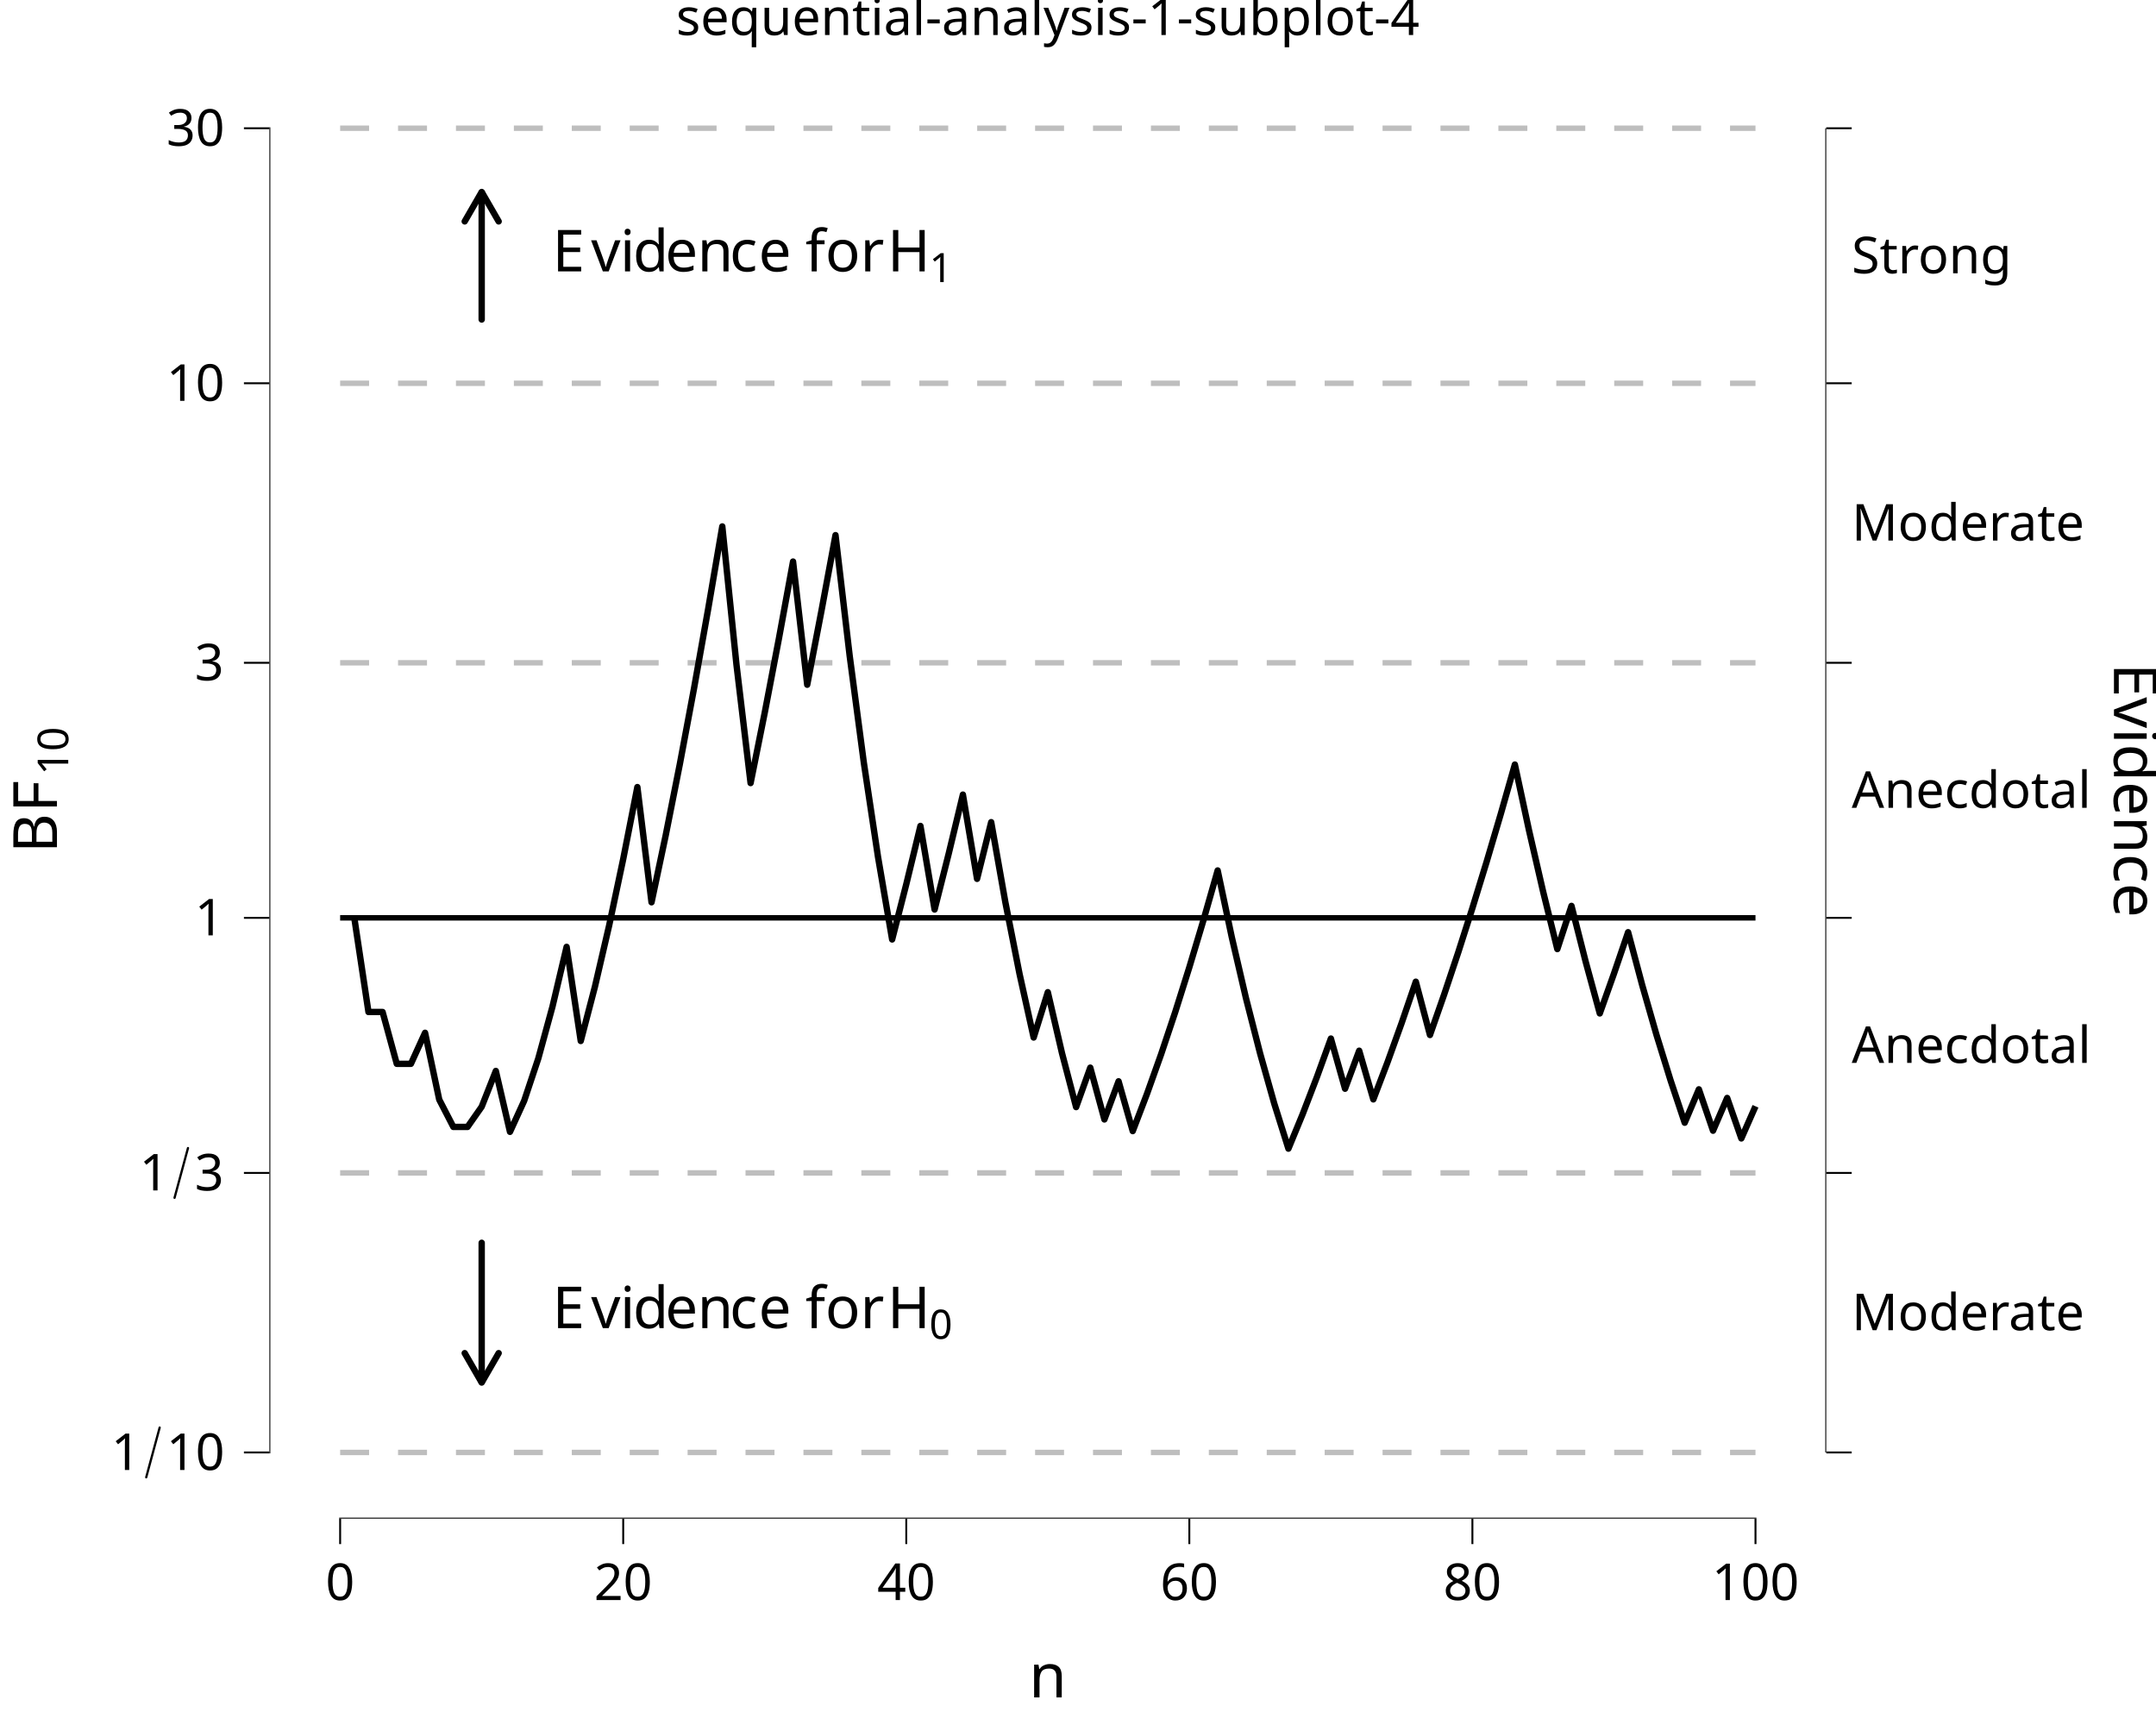
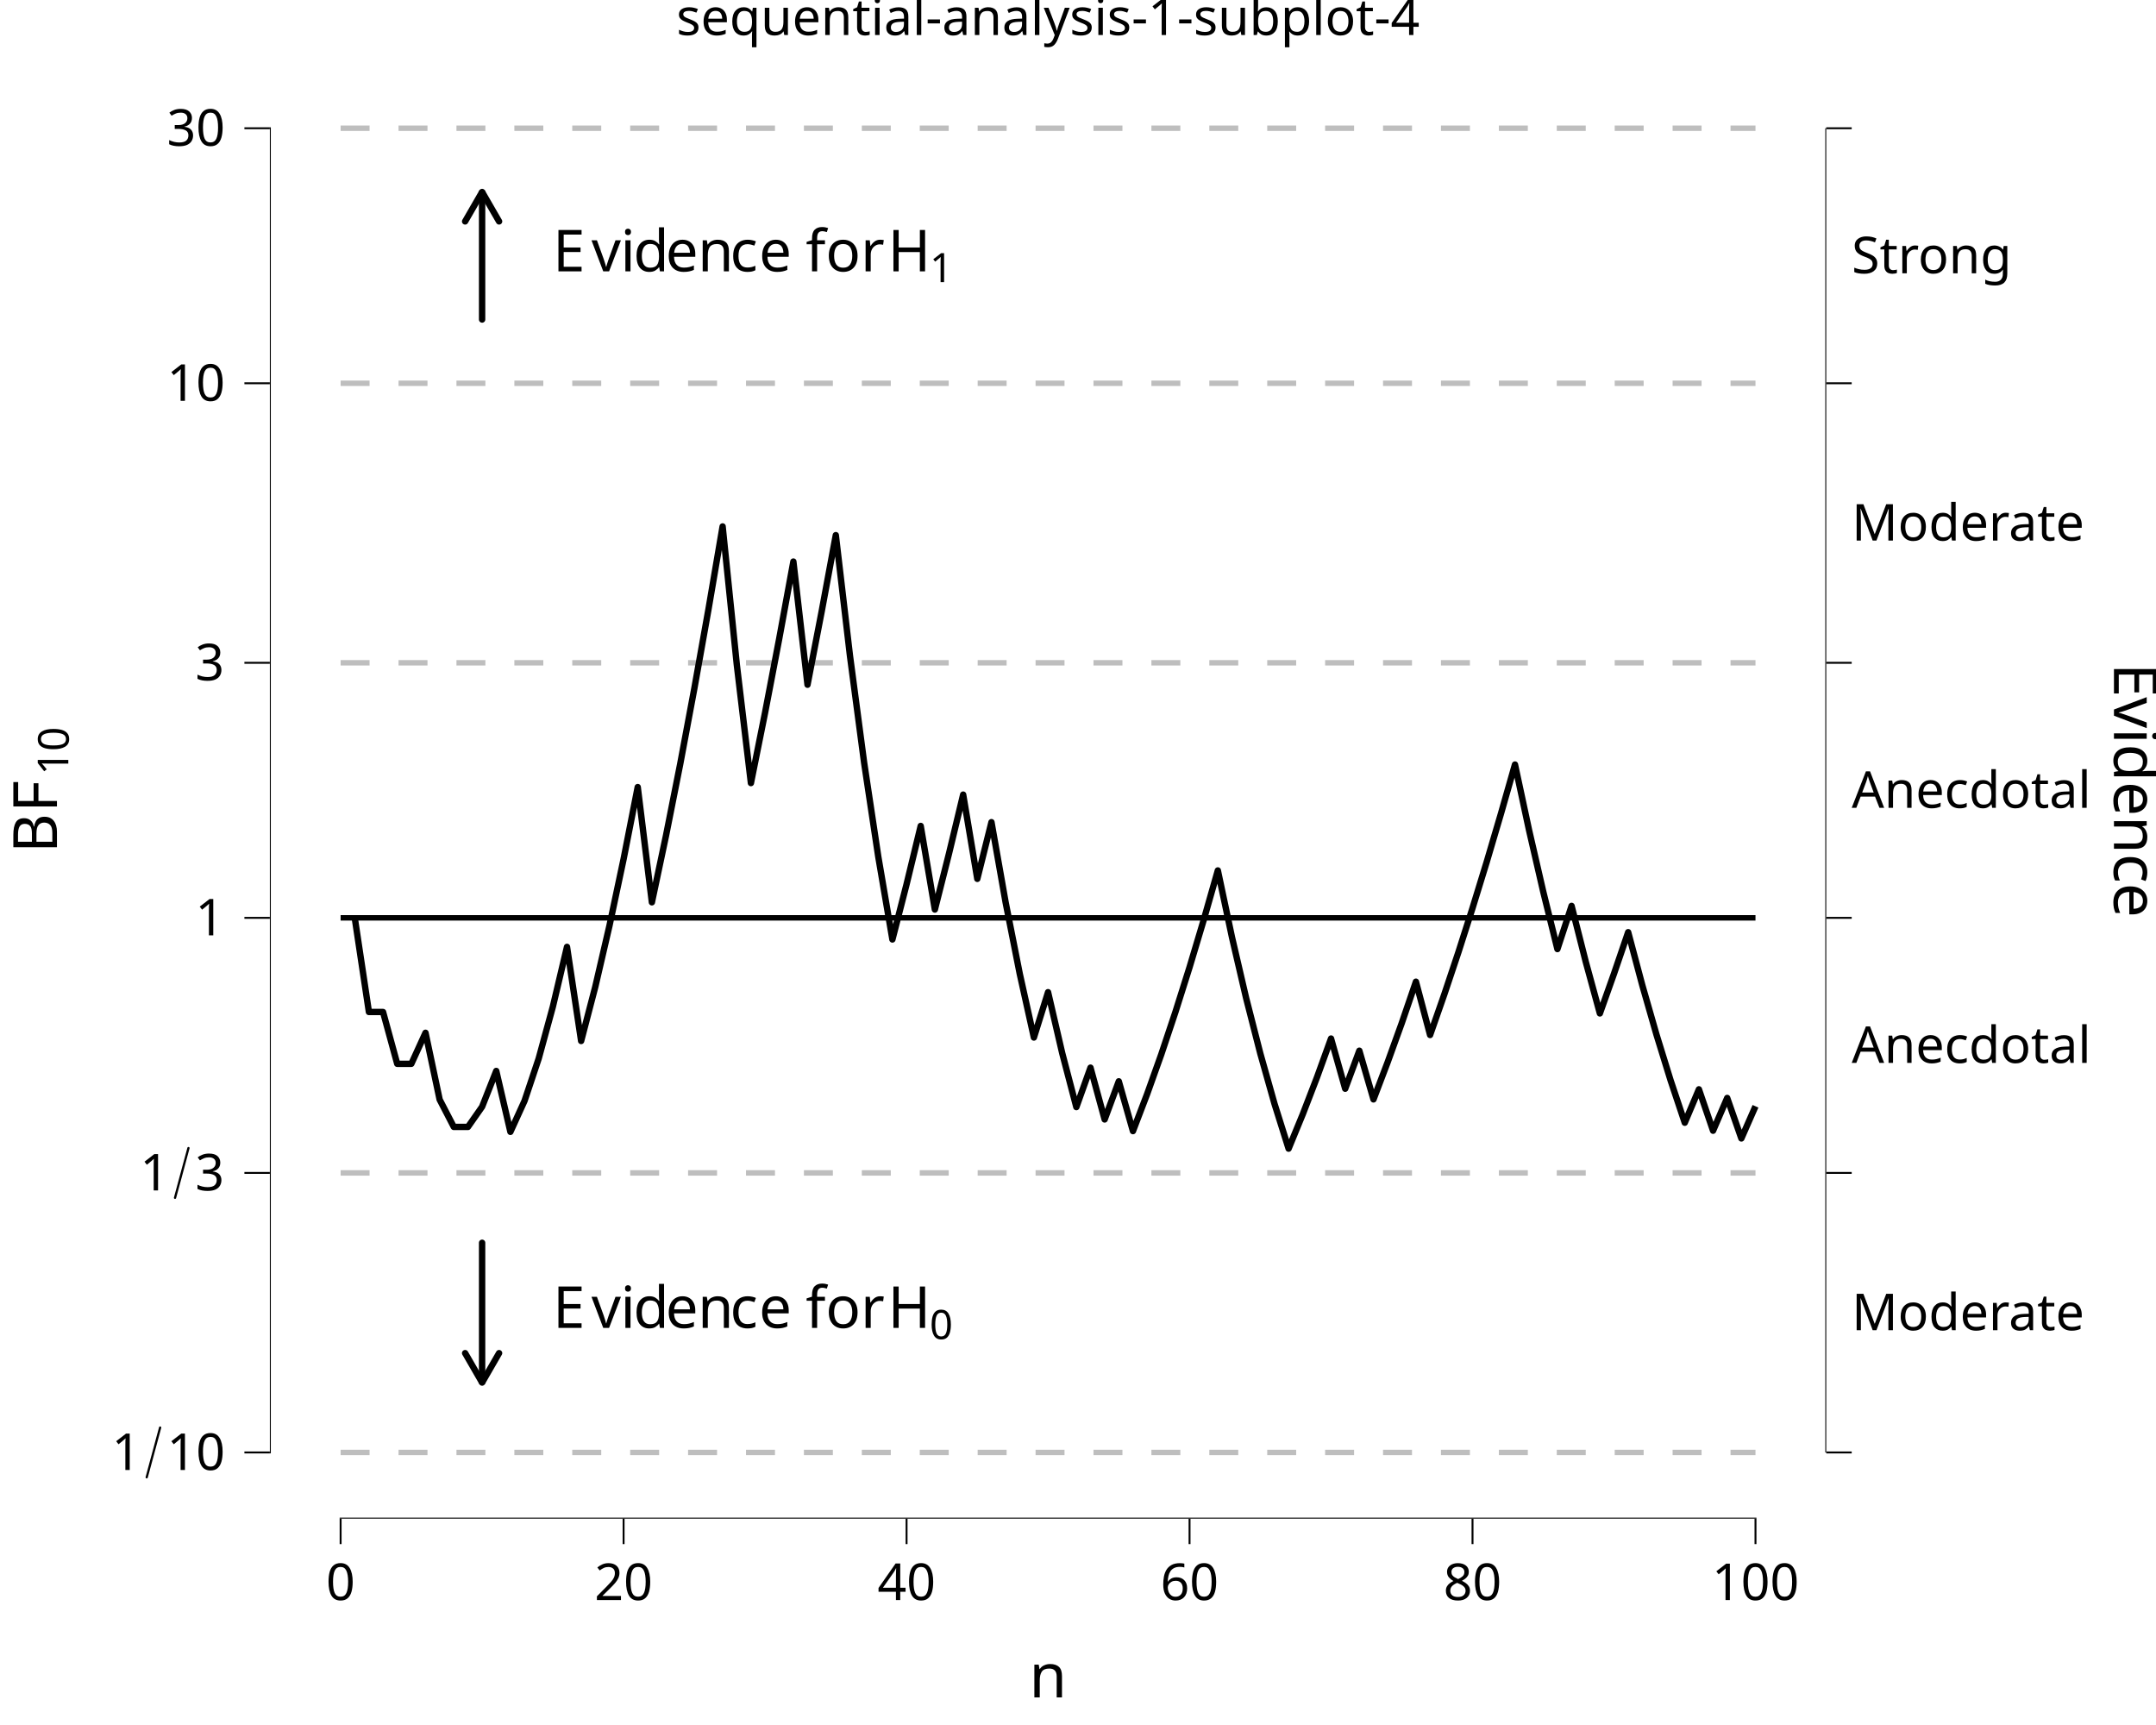
<svg xmlns="http://www.w3.org/2000/svg" class="svglite" data-engine-version="2.0" width="720.00pt" height="576.00pt" viewBox="0 0 720.00 576.00">
  <defs>
    <style type="text/css">
    .svglite line, .svglite polyline, .svglite polygon, .svglite path, .svglite rect, .svglite circle {
      fill: none;
      stroke: #000000;
      stroke-linecap: round;
      stroke-linejoin: round;
      stroke-miterlimit: 10.00;
    }
  </style>
  </defs>
  <rect width="100%" height="100%" style="stroke: none; fill: #FFFFFF;" />
  <defs>
    <clipPath id="cpMC4wMHw3MjAuMDB8MC4wMHw1NzYuMDA=">
      <rect x="0.00" y="0.00" width="720.00" height="576.00" />
    </clipPath>
  </defs>
  <g clip-path="url(#cpMC4wMHw3MjAuMDB8MC4wMHw1NzYuMDA=)">
-     <rect x="-0" y="0.00" width="720.00" height="576.00" style="stroke-width: 10.67; stroke: none;" />
+     <rect x="0" y="0.00" width="720.00" height="576.00" style="stroke-width: 10.67; stroke: none;" />
  </g>
  <defs>
-     <clipPath id="cpODkuOTZ8NjA5Ljg4fDIwLjcxfDUwNy4wOQ==">
-       <rect x="89.96" y="20.71" width="519.92" height="486.39" />
+     <clipPath id="cpOTAuMTJ8NjA5Ljg4fDIwLjcxfDUwNy4wOQ==">
+       <rect x="90.12" y="20.71" width="519.76" height="486.39" />
    </clipPath>
  </defs>
-   <g clip-path="url(#cpODkuOTZ8NjA5Ljg4fDIwLjcxfDUwNy4wOQ==)">
-     <rect x="89.96" y="20.71" width="519.92" height="486.39" style="stroke-width: 10.67; stroke: none;" />
-     <line x1="113.59" y1="484.99" x2="586.25" y2="484.99" style="stroke-width: 1.81; stroke: #BEBEBE; stroke-dasharray: 9.67,9.67; stroke-linecap: butt;" />
-     <line x1="113.59" y1="391.65" x2="586.25" y2="391.65" style="stroke-width: 1.81; stroke: #BEBEBE; stroke-dasharray: 9.67,9.67; stroke-linecap: butt;" />
-     <line x1="113.59" y1="306.48" x2="586.25" y2="306.48" style="stroke-width: 1.81; stroke-linecap: butt;" />
-     <line x1="113.59" y1="221.32" x2="586.25" y2="221.32" style="stroke-width: 1.81; stroke: #BEBEBE; stroke-dasharray: 9.67,9.67; stroke-linecap: butt;" />
-     <line x1="113.59" y1="127.98" x2="586.25" y2="127.98" style="stroke-width: 1.81; stroke: #BEBEBE; stroke-dasharray: 9.67,9.67; stroke-linecap: butt;" />
-     <line x1="113.59" y1="42.82" x2="586.25" y2="42.82" style="stroke-width: 1.81; stroke: #BEBEBE; stroke-dasharray: 9.67,9.67; stroke-linecap: butt;" />
-     <polyline points="118.32,306.48 123.05,337.92 127.77,337.92 132.50,355.22 137.23,355.22 141.95,344.86 146.68,367.17 151.40,376.30 156.13,376.30 160.86,369.55 165.58,357.60 170.31,377.94 175.04,367.59 179.76,353.45 184.49,336.16 189.22,316.17 193.94,347.60 198.67,329.49 203.40,309.15 208.12,286.85 212.85,262.81 217.58,301.29 222.30,278.99 227.03,255.15 231.76,229.92 236.48,203.43 241.21,175.78 245.94,221.88 250.66,261.48 255.39,237.94 260.11,213.26 264.84,187.51 269.57,228.64 274.29,204.16 279.02,178.69 283.75,218.99 288.47,254.62 293.20,286.05 297.93,313.70 302.65,295.27 307.38,275.79 312.11,303.70 316.83,285.01 321.56,265.33 326.29,293.46 331.01,274.53 335.74,301.27 340.47,325.17 345.19,346.44 349.92,331.30 354.65,351.64 359.37,369.67 364.10,356.50 368.82,373.80 373.55,361.06 378.28,377.69 383.00,365.35 387.73,352.10 392.46,337.97 397.18,322.99 401.91,307.21 406.64,290.65 411.36,312.95 416.09,333.29 420.82,351.77 425.54,368.50 430.27,383.55 435.00,372.08 439.72,359.81 444.45,346.78 449.18,363.54 453.90,350.84 458.63,367.10 463.36,354.70 468.08,341.60 472.81,327.80 477.54,345.60 482.26,332.12 486.99,317.98 491.71,303.22 496.44,287.83 501.17,271.85 505.89,255.29 510.62,277.29 515.35,297.81 520.07,316.91 524.80,302.49 529.53,321.10 534.25,338.40 538.98,325.12 543.71,311.27 548.43,328.99 553.16,345.47 557.89,360.75 562.61,374.89 567.34,363.74 572.07,377.56 576.79,366.62 581.52,380.14 586.25,369.40 " style="stroke-width: 2.13; stroke-linecap: butt;" />
-     <line x1="160.86" y1="414.98" x2="160.86" y2="461.65" style="stroke-width: 2.13; stroke-linejoin: bevel;" />
-     <polyline points="155.19,451.83 160.86,461.65 166.53,451.83 " style="stroke-width: 2.13; stroke-linejoin: bevel;" />
-     <line x1="160.86" y1="106.69" x2="160.86" y2="64.11" style="stroke-width: 2.13; stroke-linejoin: bevel;" />
-     <polyline points="166.53,73.93 160.86,64.11 155.19,73.93 " style="stroke-width: 2.13; stroke-linejoin: bevel;" />
-     <text x="184.49" y="443.48" style="font-size: 19.35px; font-family: sans;" textLength="12.91px" lengthAdjust="spacingAndGlyphs">E</text>
-     <text x="197.40" y="443.48" style="font-size: 19.35px; font-family: sans;" textLength="9.68px" lengthAdjust="spacingAndGlyphs">v</text>
-     <text x="207.08" y="443.48" style="font-size: 19.35px; font-family: sans;" textLength="4.30px" lengthAdjust="spacingAndGlyphs">i</text>
-     <text x="211.38" y="443.48" style="font-size: 19.35px; font-family: sans;" textLength="10.76px" lengthAdjust="spacingAndGlyphs">d</text>
-     <text x="222.14" y="443.48" style="font-size: 19.35px; font-family: sans;" textLength="10.76px" lengthAdjust="spacingAndGlyphs">e</text>
-     <text x="232.90" y="443.48" style="font-size: 19.35px; font-family: sans;" textLength="10.76px" lengthAdjust="spacingAndGlyphs">n</text>
-     <text x="243.66" y="443.48" style="font-size: 19.35px; font-family: sans;" textLength="9.68px" lengthAdjust="spacingAndGlyphs">c</text>
-     <text x="253.34" y="443.48" style="font-size: 19.35px; font-family: sans;" textLength="10.76px" lengthAdjust="spacingAndGlyphs">e</text>
-     <text x="264.10" y="443.48" style="font-size: 19.35px; font-family: sans;" textLength="4.84px" lengthAdjust="spacingAndGlyphs"> </text>
-     <text x="268.94" y="443.48" style="font-size: 19.35px; font-family: sans;" textLength="22.58px" lengthAdjust="spacingAndGlyphs">for</text>
-     <text x="291.52" y="443.48" style="font-size: 19.35px; font-family: sans;" textLength="4.84px" lengthAdjust="spacingAndGlyphs"> </text>
-     <text x="296.36" y="443.48" style="font-size: 19.35px; font-family: sans;" textLength="13.98px" lengthAdjust="spacingAndGlyphs">H</text>
-     <text x="310.34" y="447.05" style="font-size: 13.54px; font-family: sans;" textLength="7.53px" lengthAdjust="spacingAndGlyphs">0</text>
-     <text x="184.49" y="90.62" style="font-size: 19.35px; font-family: sans;" textLength="12.91px" lengthAdjust="spacingAndGlyphs">E</text>
-     <text x="197.40" y="90.62" style="font-size: 19.35px; font-family: sans;" textLength="9.68px" lengthAdjust="spacingAndGlyphs">v</text>
-     <text x="207.08" y="90.62" style="font-size: 19.35px; font-family: sans;" textLength="4.30px" lengthAdjust="spacingAndGlyphs">i</text>
-     <text x="211.38" y="90.62" style="font-size: 19.35px; font-family: sans;" textLength="10.76px" lengthAdjust="spacingAndGlyphs">d</text>
-     <text x="222.14" y="90.62" style="font-size: 19.35px; font-family: sans;" textLength="10.76px" lengthAdjust="spacingAndGlyphs">e</text>
-     <text x="232.90" y="90.62" style="font-size: 19.35px; font-family: sans;" textLength="10.76px" lengthAdjust="spacingAndGlyphs">n</text>
-     <text x="243.66" y="90.62" style="font-size: 19.35px; font-family: sans;" textLength="9.68px" lengthAdjust="spacingAndGlyphs">c</text>
-     <text x="253.34" y="90.62" style="font-size: 19.35px; font-family: sans;" textLength="10.76px" lengthAdjust="spacingAndGlyphs">e</text>
-     <text x="264.10" y="90.62" style="font-size: 19.35px; font-family: sans;" textLength="4.84px" lengthAdjust="spacingAndGlyphs"> </text>
-     <text x="268.94" y="90.62" style="font-size: 19.35px; font-family: sans;" textLength="22.58px" lengthAdjust="spacingAndGlyphs">for</text>
-     <text x="291.52" y="90.62" style="font-size: 19.35px; font-family: sans;" textLength="4.84px" lengthAdjust="spacingAndGlyphs"> </text>
-     <text x="296.36" y="90.62" style="font-size: 19.35px; font-family: sans;" textLength="13.98px" lengthAdjust="spacingAndGlyphs">H</text>
-     <text x="310.34" y="94.20" style="font-size: 13.54px; font-family: sans;" textLength="7.53px" lengthAdjust="spacingAndGlyphs">1</text>
-     <line x1="113.27" y1="507.09" x2="586.56" y2="507.09" style="stroke-width: 0.64; stroke-linecap: butt;" />
-     <line x1="89.96" y1="485.30" x2="89.96" y2="42.50" style="stroke-width: 0.64; stroke-linecap: butt;" />
+   <g clip-path="url(#cpOTAuMTJ8NjA5Ljg4fDIwLjcxfDUwNy4wOQ==)">
+     <rect x="90.12" y="20.71" width="519.76" height="486.39" style="stroke-width: 10.67; stroke: none;" />
+     <line x1="113.75" y1="484.99" x2="586.25" y2="484.99" style="stroke-width: 1.81; stroke: #BEBEBE; stroke-dasharray: 9.67,9.67; stroke-linecap: butt;" />
+     <line x1="113.75" y1="391.65" x2="586.25" y2="391.65" style="stroke-width: 1.81; stroke: #BEBEBE; stroke-dasharray: 9.67,9.67; stroke-linecap: butt;" />
+     <line x1="113.75" y1="306.48" x2="586.25" y2="306.48" style="stroke-width: 1.81; stroke-linecap: butt;" />
+     <line x1="113.75" y1="221.32" x2="586.25" y2="221.32" style="stroke-width: 1.81; stroke: #BEBEBE; stroke-dasharray: 9.67,9.67; stroke-linecap: butt;" />
+     <line x1="113.75" y1="127.98" x2="586.25" y2="127.98" style="stroke-width: 1.81; stroke: #BEBEBE; stroke-dasharray: 9.67,9.67; stroke-linecap: butt;" />
+     <line x1="113.75" y1="42.82" x2="586.25" y2="42.82" style="stroke-width: 1.81; stroke: #BEBEBE; stroke-dasharray: 9.67,9.67; stroke-linecap: butt;" />
+     <polyline points="118.47,306.48 123.20,337.92 127.92,337.92 132.65,355.22 137.37,355.22 142.10,344.86 146.82,367.17 151.55,376.30 156.27,376.30 161.00,369.55 165.72,357.60 170.45,377.94 175.17,367.59 179.90,353.45 184.62,336.16 189.35,316.17 194.07,347.60 198.80,329.49 203.52,309.15 208.25,286.85 212.97,262.81 217.70,301.29 222.42,278.99 227.15,255.15 231.87,229.92 236.60,203.43 241.32,175.78 246.05,221.88 250.77,261.48 255.50,237.94 260.22,213.26 264.95,187.51 269.67,228.64 274.40,204.16 279.12,178.69 283.85,218.99 288.57,254.62 293.30,286.05 298.02,313.70 302.75,295.27 307.47,275.79 312.20,303.70 316.92,285.01 321.65,265.33 326.37,293.46 331.10,274.53 335.82,301.27 340.55,325.17 345.27,346.44 350.00,331.30 354.72,351.64 359.45,369.67 364.17,356.50 368.90,373.80 373.62,361.06 378.35,377.69 383.07,365.35 387.80,352.10 392.52,337.97 397.25,322.99 401.97,307.21 406.70,290.65 411.42,312.95 416.15,333.29 420.88,351.77 425.60,368.50 430.33,383.55 435.05,372.08 439.78,359.81 444.50,346.78 449.23,363.54 453.95,350.84 458.68,367.10 463.40,354.70 468.13,341.60 472.85,327.80 477.58,345.60 482.30,332.12 487.03,317.98 491.75,303.22 496.48,287.83 501.20,271.85 505.93,255.29 510.65,277.29 515.38,297.81 520.10,316.91 524.83,302.49 529.55,321.10 534.28,338.40 539.00,325.12 543.73,311.27 548.45,328.99 553.18,345.47 557.90,360.75 562.63,374.89 567.35,363.74 572.08,377.56 576.80,366.62 581.53,380.14 586.25,369.40 " style="stroke-width: 2.13; stroke-linecap: butt;" />
+     <line x1="161.00" y1="414.98" x2="161.00" y2="461.65" style="stroke-width: 2.13; stroke-linejoin: bevel;" />
+     <polyline points="155.33,451.83 161.00,461.65 166.67,451.83 " style="stroke-width: 2.13; stroke-linejoin: bevel;" />
+     <line x1="161.00" y1="106.69" x2="161.00" y2="64.11" style="stroke-width: 2.13; stroke-linejoin: bevel;" />
+     <polyline points="166.67,73.93 161.00,64.11 155.33,73.93 " style="stroke-width: 2.13; stroke-linejoin: bevel;" />
+     <text x="184.62" y="443.40" style="font-size: 19.35px; font-family: sans;" textLength="12.91px" lengthAdjust="spacingAndGlyphs">E</text>
+     <text x="197.53" y="443.40" style="font-size: 19.35px; font-family: sans;" textLength="9.68px" lengthAdjust="spacingAndGlyphs">v</text>
+     <text x="207.21" y="443.40" style="font-size: 19.35px; font-family: sans;" textLength="4.30px" lengthAdjust="spacingAndGlyphs">i</text>
+     <text x="211.51" y="443.40" style="font-size: 19.35px; font-family: sans;" textLength="10.76px" lengthAdjust="spacingAndGlyphs">d</text>
+     <text x="222.27" y="443.40" style="font-size: 19.35px; font-family: sans;" textLength="10.76px" lengthAdjust="spacingAndGlyphs">e</text>
+     <text x="233.03" y="443.40" style="font-size: 19.35px; font-family: sans;" textLength="10.76px" lengthAdjust="spacingAndGlyphs">n</text>
+     <text x="243.79" y="443.40" style="font-size: 19.35px; font-family: sans;" textLength="9.68px" lengthAdjust="spacingAndGlyphs">c</text>
+     <text x="253.47" y="443.40" style="font-size: 19.35px; font-family: sans;" textLength="10.76px" lengthAdjust="spacingAndGlyphs">e</text>
+     <text x="264.23" y="443.40" style="font-size: 19.35px; font-family: sans;" textLength="4.84px" lengthAdjust="spacingAndGlyphs"> </text>
+     <text x="269.07" y="443.40" style="font-size: 19.35px; font-family: sans;" textLength="22.58px" lengthAdjust="spacingAndGlyphs">for</text>
+     <text x="291.65" y="443.40" style="font-size: 19.35px; font-family: sans;" textLength="4.84px" lengthAdjust="spacingAndGlyphs"> </text>
+     <text x="296.49" y="443.40" style="font-size: 19.35px; font-family: sans;" textLength="13.98px" lengthAdjust="spacingAndGlyphs">H</text>
+     <text x="310.47" y="447.13" style="font-size: 13.54px; font-family: sans;" textLength="7.53px" lengthAdjust="spacingAndGlyphs">0</text>
+     <text x="184.62" y="90.61" style="font-size: 19.35px; font-family: sans;" textLength="12.91px" lengthAdjust="spacingAndGlyphs">E</text>
+     <text x="197.53" y="90.61" style="font-size: 19.35px; font-family: sans;" textLength="9.68px" lengthAdjust="spacingAndGlyphs">v</text>
+     <text x="207.21" y="90.61" style="font-size: 19.35px; font-family: sans;" textLength="4.30px" lengthAdjust="spacingAndGlyphs">i</text>
+     <text x="211.51" y="90.61" style="font-size: 19.35px; font-family: sans;" textLength="10.76px" lengthAdjust="spacingAndGlyphs">d</text>
+     <text x="222.27" y="90.61" style="font-size: 19.35px; font-family: sans;" textLength="10.76px" lengthAdjust="spacingAndGlyphs">e</text>
+     <text x="233.03" y="90.61" style="font-size: 19.35px; font-family: sans;" textLength="10.76px" lengthAdjust="spacingAndGlyphs">n</text>
+     <text x="243.79" y="90.61" style="font-size: 19.35px; font-family: sans;" textLength="9.68px" lengthAdjust="spacingAndGlyphs">c</text>
+     <text x="253.47" y="90.61" style="font-size: 19.35px; font-family: sans;" textLength="10.76px" lengthAdjust="spacingAndGlyphs">e</text>
+     <text x="264.23" y="90.61" style="font-size: 19.35px; font-family: sans;" textLength="4.84px" lengthAdjust="spacingAndGlyphs"> </text>
+     <text x="269.07" y="90.61" style="font-size: 19.35px; font-family: sans;" textLength="22.58px" lengthAdjust="spacingAndGlyphs">for</text>
+     <text x="291.65" y="90.61" style="font-size: 19.35px; font-family: sans;" textLength="4.84px" lengthAdjust="spacingAndGlyphs"> </text>
+     <text x="296.49" y="90.61" style="font-size: 19.35px; font-family: sans;" textLength="13.98px" lengthAdjust="spacingAndGlyphs">H</text>
+     <text x="310.47" y="94.21" style="font-size: 13.54px; font-family: sans;" textLength="7.53px" lengthAdjust="spacingAndGlyphs">1</text>
+     <line x1="113.43" y1="507.09" x2="586.57" y2="507.09" style="stroke-width: 0.64; stroke-linecap: butt;" />
+     <line x1="90.12" y1="485.30" x2="90.12" y2="42.50" style="stroke-width: 0.64; stroke-linecap: butt;" />
    <line x1="609.88" y1="484.99" x2="609.88" y2="42.82" style="stroke-width: 0.64; stroke-linecap: butt;" />
-     <rect x="89.96" y="20.71" width="519.92" height="486.39" style="stroke-width: 0.00; stroke: none;" />
+     <rect x="90.12" y="20.71" width="519.76" height="486.39" style="stroke-width: 0.00; stroke: none;" />
  </g>
  <g clip-path="url(#cpMC4wMHw3MjAuMDB8MC4wMHw1NzYuMDA=)">
-     <polyline points="89.96,507.09 89.96,20.71 " style="stroke-width: 0.00; stroke: none; stroke-linecap: butt;" />
-     <text x="37.13" y="490.84" style="font-size: 17.00px; font-family: sans;" textLength="9.46px" lengthAdjust="spacingAndGlyphs">1</text>
-     <polyline points="48.83,493.29 53.32,476.68 " style="stroke-width: 0.75;" />
-     <text x="55.57" y="490.84" style="font-size: 17.00px; font-family: sans;" textLength="18.91px" lengthAdjust="spacingAndGlyphs">10</text>
-     <text x="46.58" y="397.50" style="font-size: 17.00px; font-family: sans;" textLength="9.46px" lengthAdjust="spacingAndGlyphs">1</text>
-     <polyline points="58.29,399.96 62.78,383.35 " style="stroke-width: 0.75;" />
-     <text x="65.03" y="397.50" style="font-size: 17.00px; font-family: sans;" textLength="9.46px" lengthAdjust="spacingAndGlyphs">3</text>
-     <text x="65.03" y="312.33" style="font-size: 17.00px; font-family: sans;" textLength="9.46px" lengthAdjust="spacingAndGlyphs">1</text>
-     <text x="65.03" y="227.17" style="font-size: 17.00px; font-family: sans;" textLength="9.46px" lengthAdjust="spacingAndGlyphs">3</text>
-     <text x="55.57" y="133.84" style="font-size: 17.00px; font-family: sans;" textLength="18.91px" lengthAdjust="spacingAndGlyphs">10</text>
-     <text x="55.57" y="48.67" style="font-size: 17.00px; font-family: sans;" textLength="18.91px" lengthAdjust="spacingAndGlyphs">30</text>
-     <polyline points="81.46,484.99 89.96,484.99 " style="stroke-width: 0.64; stroke-linecap: butt;" />
-     <polyline points="81.46,391.65 89.96,391.65 " style="stroke-width: 0.64; stroke-linecap: butt;" />
-     <polyline points="81.46,306.48 89.96,306.48 " style="stroke-width: 0.64; stroke-linecap: butt;" />
-     <polyline points="81.46,221.32 89.96,221.32 " style="stroke-width: 0.64; stroke-linecap: butt;" />
-     <polyline points="81.46,127.98 89.96,127.98 " style="stroke-width: 0.64; stroke-linecap: butt;" />
-     <polyline points="81.46,42.82 89.96,42.82 " style="stroke-width: 0.64; stroke-linecap: butt;" />
+     <polyline points="90.12,507.09 90.12,20.71 " style="stroke-width: 0.00; stroke: none; stroke-linecap: butt;" />
+     <text x="37.29" y="490.84" style="font-size: 17.00px; font-family: sans;" textLength="9.46px" lengthAdjust="spacingAndGlyphs">1</text>
+     <polyline points="48.99,493.29 53.48,476.68 " style="stroke-width: 0.75;" />
+     <text x="55.73" y="490.84" style="font-size: 17.00px; font-family: sans;" textLength="18.91px" lengthAdjust="spacingAndGlyphs">10</text>
+     <text x="46.75" y="397.50" style="font-size: 17.00px; font-family: sans;" textLength="9.46px" lengthAdjust="spacingAndGlyphs">1</text>
+     <polyline points="58.45,399.96 62.94,383.35 " style="stroke-width: 0.75;" />
+     <text x="65.19" y="397.50" style="font-size: 17.00px; font-family: sans;" textLength="9.46px" lengthAdjust="spacingAndGlyphs">3</text>
+     <text x="65.19" y="312.33" style="font-size: 17.00px; font-family: sans;" textLength="9.46px" lengthAdjust="spacingAndGlyphs">1</text>
+     <text x="65.19" y="227.17" style="font-size: 17.00px; font-family: sans;" textLength="9.46px" lengthAdjust="spacingAndGlyphs">3</text>
+     <text x="55.73" y="133.84" style="font-size: 17.00px; font-family: sans;" textLength="18.91px" lengthAdjust="spacingAndGlyphs">10</text>
+     <text x="55.73" y="48.67" style="font-size: 17.00px; font-family: sans;" textLength="18.91px" lengthAdjust="spacingAndGlyphs">30</text>
+     <polyline points="81.62,484.99 90.12,484.99 " style="stroke-width: 0.64; stroke-linecap: butt;" />
+     <polyline points="81.62,391.65 90.12,391.65 " style="stroke-width: 0.64; stroke-linecap: butt;" />
+     <polyline points="81.62,306.48 90.12,306.48 " style="stroke-width: 0.64; stroke-linecap: butt;" />
+     <polyline points="81.62,221.32 90.12,221.32 " style="stroke-width: 0.64; stroke-linecap: butt;" />
+     <polyline points="81.62,127.98 90.12,127.98 " style="stroke-width: 0.64; stroke-linecap: butt;" />
+     <polyline points="81.62,42.82 90.12,42.82 " style="stroke-width: 0.64; stroke-linecap: butt;" />
    <polyline points="609.88,507.09 609.88,20.71 " style="stroke-width: 0.00; stroke: none; stroke-linecap: butt;" />
    <polyline points="618.38,484.99 609.88,484.99 " style="stroke-width: 0.64; stroke-linecap: butt;" />
    <polyline points="618.38,438.32 609.88,438.32 " style="stroke-width: 0.64; stroke: none; stroke-linecap: butt;" />
    <polyline points="618.38,391.65 609.88,391.65 " style="stroke-width: 0.64; stroke-linecap: butt;" />
    <polyline points="618.38,349.07 609.88,349.07 " style="stroke-width: 0.64; stroke: none; stroke-linecap: butt;" />
    <polyline points="618.38,306.48 609.88,306.48 " style="stroke-width: 0.64; stroke-linecap: butt;" />
    <polyline points="618.38,263.90 609.88,263.90 " style="stroke-width: 0.64; stroke: none; stroke-linecap: butt;" />
    <polyline points="618.38,221.32 609.88,221.32 " style="stroke-width: 0.64; stroke-linecap: butt;" />
    <polyline points="618.38,174.65 609.88,174.65 " style="stroke-width: 0.64; stroke: none; stroke-linecap: butt;" />
    <polyline points="618.38,127.98 609.88,127.98 " style="stroke-width: 0.64; stroke-linecap: butt;" />
    <polyline points="618.38,85.40 609.88,85.40 " style="stroke-width: 0.64; stroke: none; stroke-linecap: butt;" />
    <polyline points="618.38,42.82 609.88,42.82 " style="stroke-width: 0.64; stroke-linecap: butt;" />
    <text x="618.38" y="444.17" style="font-size: 17.00px; font-family: sans;" textLength="71.83px" lengthAdjust="spacingAndGlyphs">Moderate</text>
    <text x="618.38" y="354.92" style="font-size: 17.00px; font-family: sans;" textLength="75.62px" lengthAdjust="spacingAndGlyphs">Anecdotal</text>
    <text x="618.38" y="269.75" style="font-size: 17.00px; font-family: sans;" textLength="75.62px" lengthAdjust="spacingAndGlyphs">Anecdotal</text>
    <text x="618.38" y="180.50" style="font-size: 17.00px; font-family: sans;" textLength="71.83px" lengthAdjust="spacingAndGlyphs">Moderate</text>
    <text x="618.38" y="91.25" style="font-size: 17.00px; font-family: sans;" textLength="50.09px" lengthAdjust="spacingAndGlyphs">Strong</text>
-     <polyline points="89.96,507.09 609.88,507.09 " style="stroke-width: 0.00; stroke: none; stroke-linecap: butt;" />
-     <polyline points="113.59,515.60 113.59,507.09 " style="stroke-width: 0.64; stroke-linecap: butt;" />
-     <polyline points="208.12,515.60 208.12,507.09 " style="stroke-width: 0.64; stroke-linecap: butt;" />
-     <polyline points="302.65,515.60 302.65,507.09 " style="stroke-width: 0.64; stroke-linecap: butt;" />
-     <polyline points="397.18,515.60 397.18,507.09 " style="stroke-width: 0.64; stroke-linecap: butt;" />
-     <polyline points="491.71,515.60 491.71,507.09 " style="stroke-width: 0.64; stroke-linecap: butt;" />
+     <polyline points="90.12,507.09 609.88,507.09 " style="stroke-width: 0.00; stroke: none; stroke-linecap: butt;" />
+     <polyline points="113.75,515.60 113.75,507.09 " style="stroke-width: 0.64; stroke-linecap: butt;" />
+     <polyline points="208.25,515.60 208.25,507.09 " style="stroke-width: 0.64; stroke-linecap: butt;" />
+     <polyline points="302.75,515.60 302.75,507.09 " style="stroke-width: 0.64; stroke-linecap: butt;" />
+     <polyline points="397.25,515.60 397.25,507.09 " style="stroke-width: 0.64; stroke-linecap: butt;" />
+     <polyline points="491.75,515.60 491.75,507.09 " style="stroke-width: 0.64; stroke-linecap: butt;" />
    <polyline points="586.25,515.60 586.25,507.09 " style="stroke-width: 0.64; stroke-linecap: butt;" />
-     <text x="113.59" y="534.27" text-anchor="middle" style="font-size: 17.00px; font-family: sans;" textLength="9.46px" lengthAdjust="spacingAndGlyphs">0</text>
-     <text x="208.12" y="534.27" text-anchor="middle" style="font-size: 17.00px; font-family: sans;" textLength="18.91px" lengthAdjust="spacingAndGlyphs">20</text>
-     <text x="302.65" y="534.27" text-anchor="middle" style="font-size: 17.00px; font-family: sans;" textLength="18.91px" lengthAdjust="spacingAndGlyphs">40</text>
-     <text x="397.18" y="534.27" text-anchor="middle" style="font-size: 17.00px; font-family: sans;" textLength="18.91px" lengthAdjust="spacingAndGlyphs">60</text>
-     <text x="491.71" y="534.27" text-anchor="middle" style="font-size: 17.00px; font-family: sans;" textLength="18.91px" lengthAdjust="spacingAndGlyphs">80</text>
+     <text x="113.75" y="534.27" text-anchor="middle" style="font-size: 17.00px; font-family: sans;" textLength="9.46px" lengthAdjust="spacingAndGlyphs">0</text>
+     <text x="208.25" y="534.27" text-anchor="middle" style="font-size: 17.00px; font-family: sans;" textLength="18.91px" lengthAdjust="spacingAndGlyphs">20</text>
+     <text x="302.75" y="534.27" text-anchor="middle" style="font-size: 17.00px; font-family: sans;" textLength="18.91px" lengthAdjust="spacingAndGlyphs">40</text>
+     <text x="397.25" y="534.27" text-anchor="middle" style="font-size: 17.00px; font-family: sans;" textLength="18.91px" lengthAdjust="spacingAndGlyphs">60</text>
+     <text x="491.75" y="534.27" text-anchor="middle" style="font-size: 17.00px; font-family: sans;" textLength="18.91px" lengthAdjust="spacingAndGlyphs">80</text>
    <text x="586.25" y="534.27" text-anchor="middle" style="font-size: 17.00px; font-family: sans;" textLength="28.37px" lengthAdjust="spacingAndGlyphs">100</text>
-     <text x="349.92" y="566.78" text-anchor="middle" style="font-size: 20.40px; font-family: sans;" textLength="11.35px" lengthAdjust="spacingAndGlyphs">n</text>
+     <text x="350.00" y="566.78" text-anchor="middle" style="font-size: 20.40px; font-family: sans;" textLength="11.35px" lengthAdjust="spacingAndGlyphs">n</text>
    <text transform="translate(19.02,284.88) rotate(-90)" style="font-size: 20.40px; font-family: sans;" textLength="13.61px" lengthAdjust="spacingAndGlyphs">B</text>
    <text transform="translate(19.02,271.27) rotate(-90)" style="font-size: 20.40px; font-family: sans;" textLength="12.46px" lengthAdjust="spacingAndGlyphs">F</text>
-     <text transform="translate(22.79,258.81) rotate(-90)" style="font-size: 14.28px; font-family: sans;" textLength="7.94px" lengthAdjust="spacingAndGlyphs">1</text>
-     <text transform="translate(22.79,250.87) rotate(-90)" style="font-size: 14.28px; font-family: sans;" textLength="7.94px" lengthAdjust="spacingAndGlyphs">0</text>
+     <text transform="translate(22.81,258.81) rotate(-90)" style="font-size: 14.28px; font-family: sans;" textLength="7.94px" lengthAdjust="spacingAndGlyphs">1</text>
+     <text transform="translate(22.96,250.87) rotate(-90)" style="font-size: 14.28px; font-family: sans;" textLength="7.94px" lengthAdjust="spacingAndGlyphs">0</text>
    <text transform="translate(705.96,263.90) rotate(90)" text-anchor="middle" style="font-size: 20.40px; font-family: sans;" textLength="83.94px" lengthAdjust="spacingAndGlyphs">Evidence</text>
-     <text x="349.92" y="11.70" text-anchor="middle" style="font-size: 17.00px; font-family: sans;" textLength="235.32px" lengthAdjust="spacingAndGlyphs">sequential-analysis-1-subplot-4</text>
+     <text x="350.00" y="11.70" text-anchor="middle" style="font-size: 17.00px; font-family: sans;" textLength="235.32px" lengthAdjust="spacingAndGlyphs">sequential-analysis-1-subplot-4</text>
  </g>
</svg>
